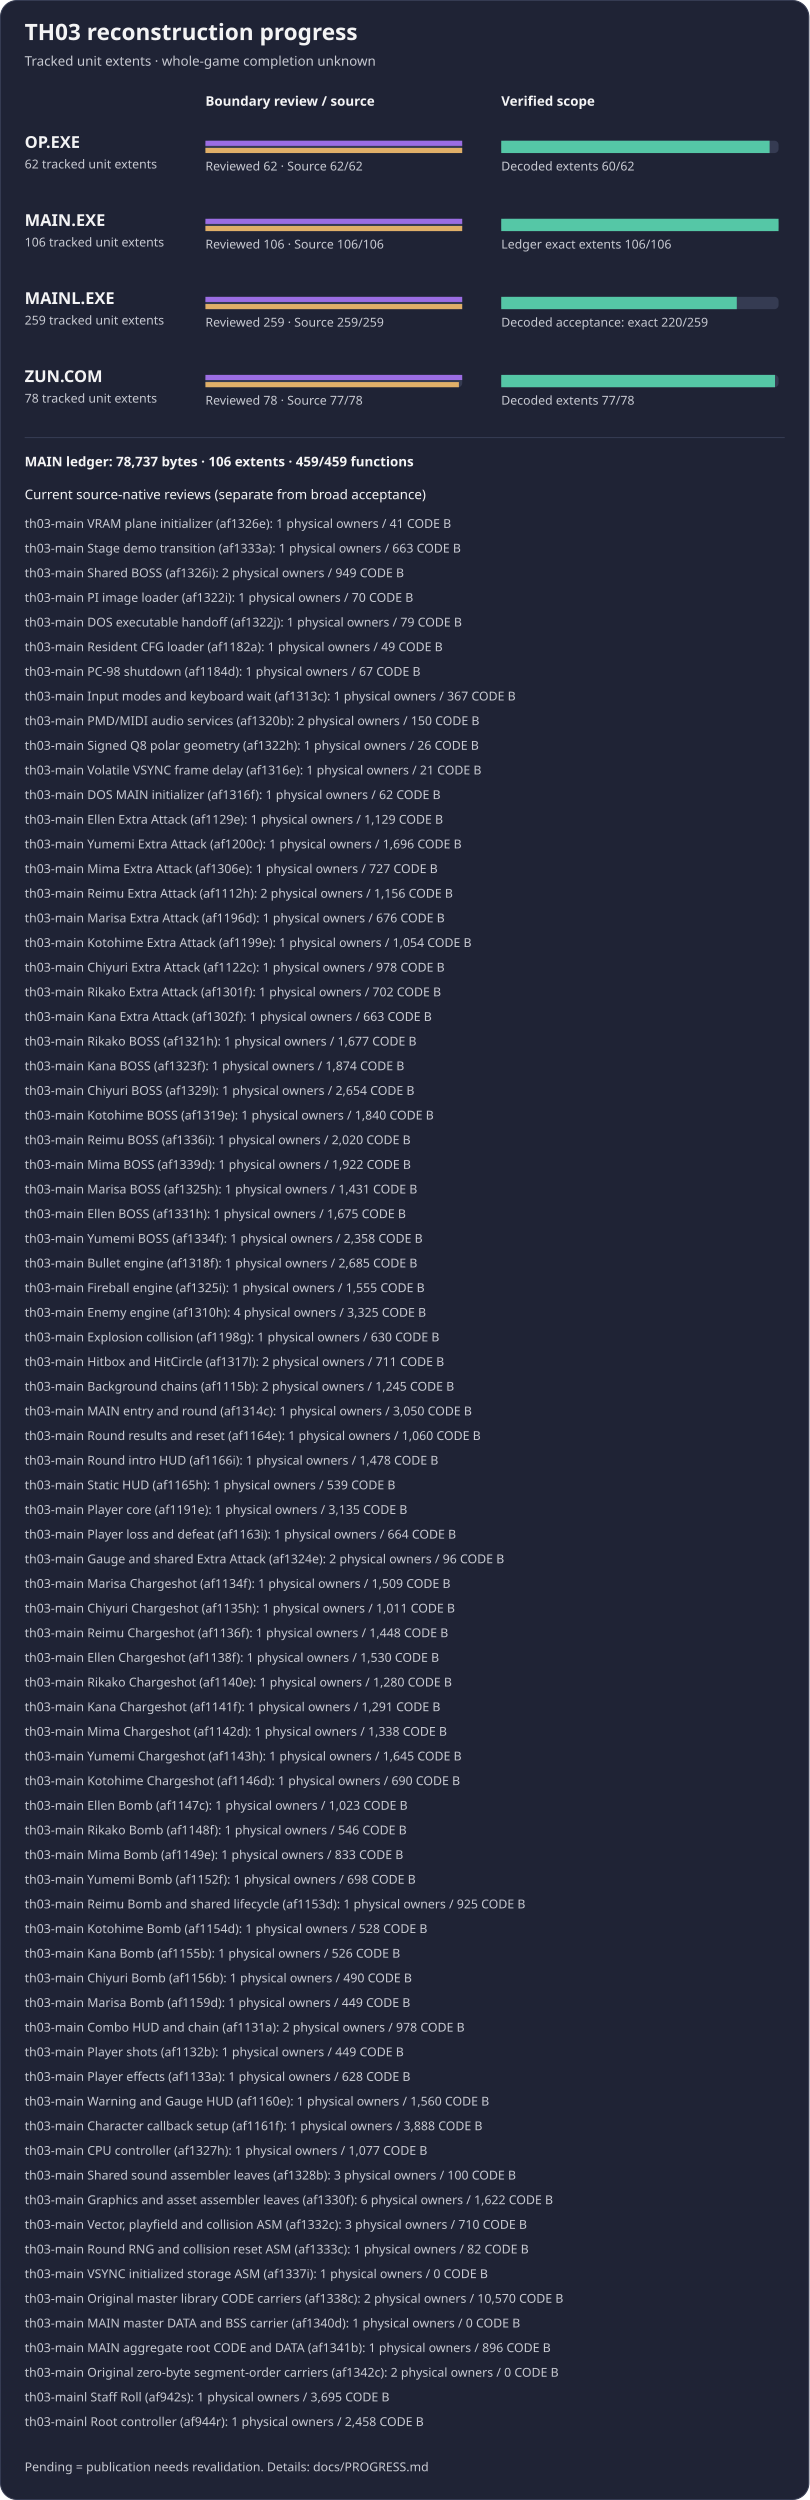
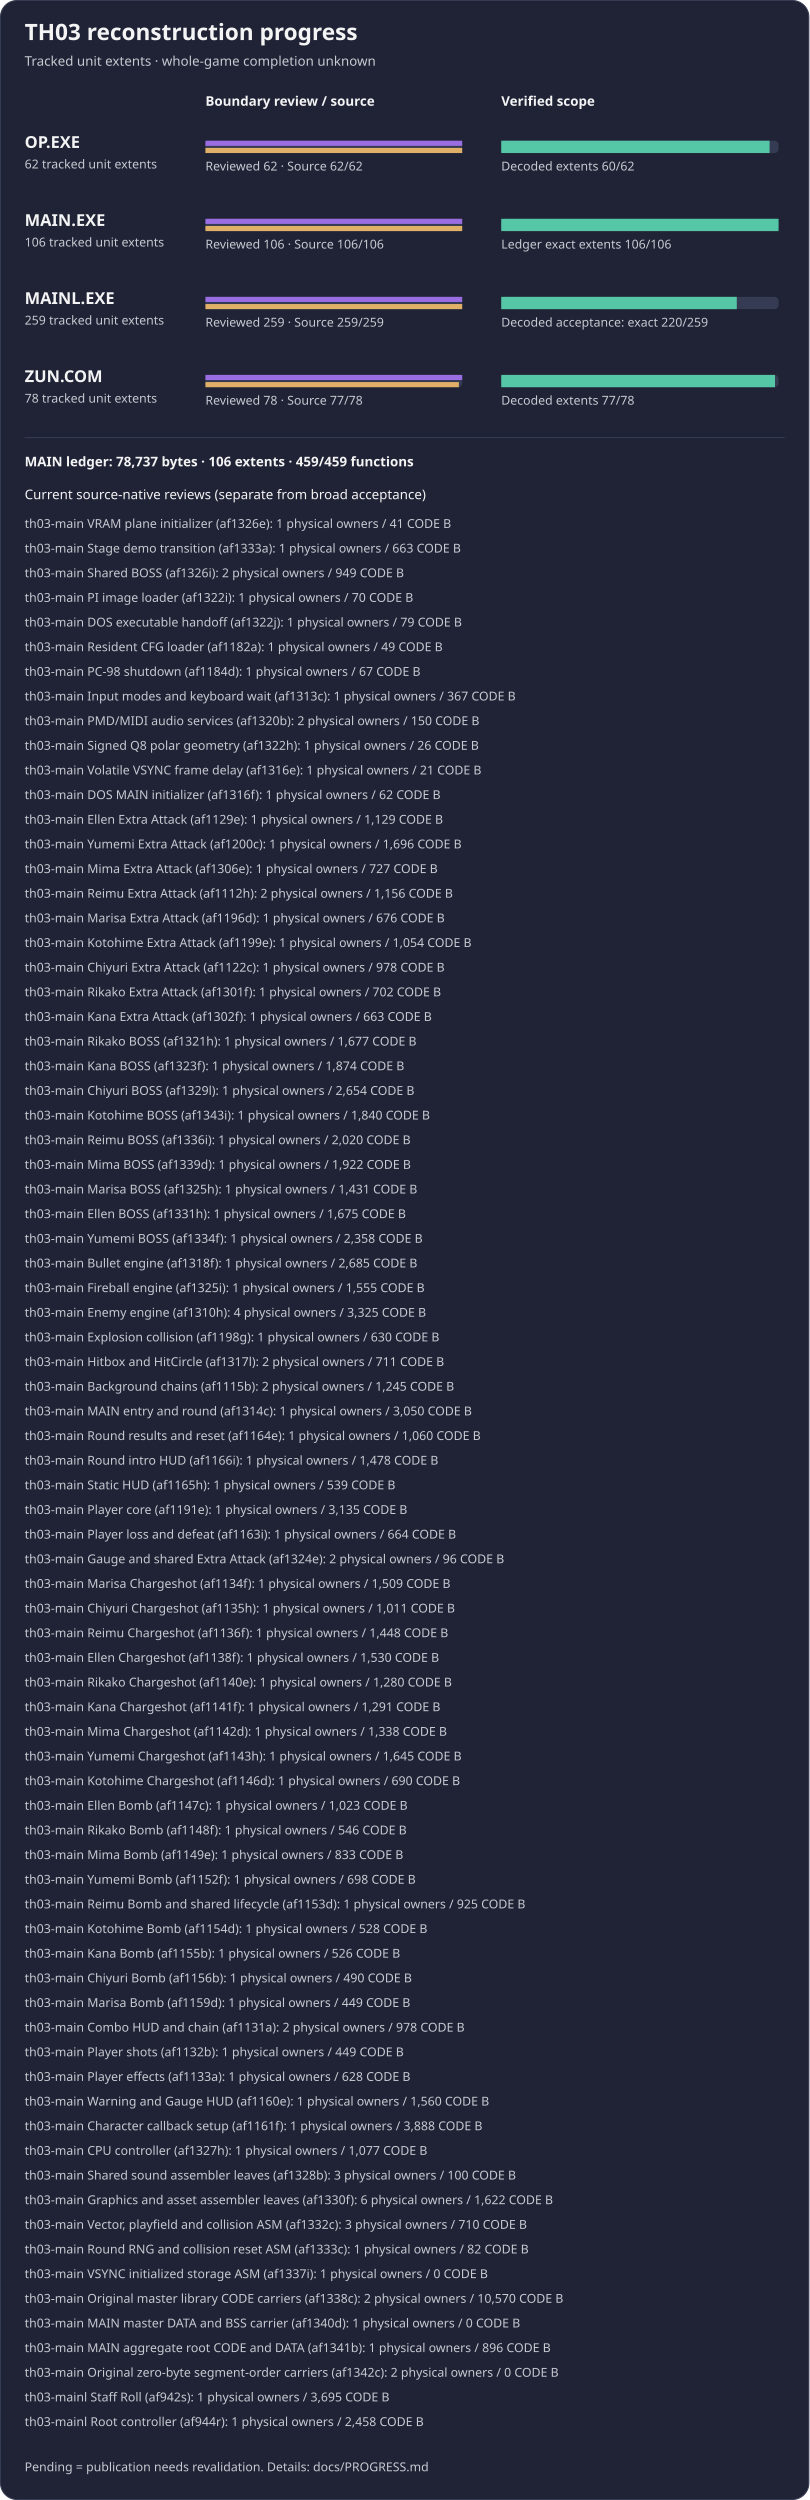
<svg xmlns="http://www.w3.org/2000/svg" width="788" height="2434" viewBox="0 0 788 2434" role="img" aria-label="TH03 reviewed subset reconstruction progress">
  <rect x="0.5" y="0.5" width="787" height="2433" rx="16" fill="#1f2335" stroke="#353b52" />
  <text x="24" y="39" fill="#f4f4f5" font-family="sans-serif" font-size="22" font-weight="600">TH03 reconstruction progress</text>
  <text x="24" y="64" fill="#c8cad2" font-family="sans-serif" font-size="13">Tracked unit extents · whole-game completion unknown</text>
  <text x="200" y="103" fill="#f4f4f5" font-family="sans-serif" font-size="13" font-weight="600">Boundary review / source</text>
  <text x="488" y="103" fill="#f4f4f5" font-family="sans-serif" font-size="13" font-weight="600">Verified scope</text>
  <g aria-label="OP.EXE bars count tracked unit extents, not functions; source-present is not exact">
    <text x="24" y="144" fill="#f4f4f5" font-family="sans-serif" font-size="16" font-weight="600">OP.EXE</text>
    <text x="24" y="164" fill="#c8cad2" font-family="sans-serif" font-size="12">62 tracked unit extents</text>
    <rect x="200" y="137" width="250" height="12" rx="4" fill="#353b52" />
    <rect x="488" y="137" width="270" height="12" rx="4" fill="#353b52" />
    <rect x="200" y="137" width="250.00" height="5" fill="#9b6de3" />
    <rect x="200" y="144" width="250.00" height="5" fill="#e0af68" />
    <rect x="488" y="137" width="261.29" height="12" fill="#55c7a6" />
    <text x="200" y="166" fill="#c8cad2" font-family="sans-serif" font-size="12">Reviewed 62 · Source 62/62</text>
    <text x="488" y="166" fill="#c8cad2" font-family="sans-serif" font-size="12">Decoded extents 60/62</text>
  </g>
  <g aria-label="MAIN.EXE bars count tracked unit extents, not functions; source-present is not exact">
    <text x="24" y="220" fill="#f4f4f5" font-family="sans-serif" font-size="16" font-weight="600">MAIN.EXE</text>
    <text x="24" y="240" fill="#c8cad2" font-family="sans-serif" font-size="12">106 tracked unit extents</text>
    <rect x="200" y="213" width="250" height="12" rx="4" fill="#353b52" />
    <rect x="488" y="213" width="270" height="12" rx="4" fill="#353b52" />
    <rect x="200" y="213" width="250.00" height="5" fill="#9b6de3" />
    <rect x="200" y="220" width="250.00" height="5" fill="#e0af68" />
    <rect x="488" y="213" width="270.00" height="12" fill="#55c7a6" />
    <text x="200" y="242" fill="#c8cad2" font-family="sans-serif" font-size="12">Reviewed 106 · Source 106/106</text>
    <text x="488" y="242" fill="#c8cad2" font-family="sans-serif" font-size="12">Ledger exact extents 106/106</text>
  </g>
  <g aria-label="MAINL bars count tracked unit extents, not functions; source-present is not exact">
    <text x="24" y="296" fill="#f4f4f5" font-family="sans-serif" font-size="16" font-weight="600">MAINL.EXE</text>
    <text x="24" y="316" fill="#c8cad2" font-family="sans-serif" font-size="12">259 tracked unit extents</text>
    <rect x="200" y="289" width="250" height="12" rx="4" fill="#353b52" />
    <rect x="488" y="289" width="270" height="12" rx="4" fill="#353b52" />
    <rect x="200" y="289" width="250.00" height="5" fill="#9b6de3" />
    <rect x="200" y="296" width="250.00" height="5" fill="#e0af68" />
    <rect x="488" y="289" width="229.34" height="12" fill="#55c7a6" />
    <text x="200" y="318" fill="#c8cad2" font-family="sans-serif" font-size="12">Reviewed 259 · Source 259/259</text>
    <text x="488" y="318" fill="#c8cad2" font-family="sans-serif" font-size="12">Decoded acceptance: exact 220/259</text>
  </g>
  <g aria-label="ZUN.COM bars count tracked unit extents, not functions; source-present is not exact">
    <text x="24" y="372" fill="#f4f4f5" font-family="sans-serif" font-size="16" font-weight="600">ZUN.COM</text>
    <text x="24" y="392" fill="#c8cad2" font-family="sans-serif" font-size="12">78 tracked unit extents</text>
    <rect x="200" y="365" width="250" height="12" rx="4" fill="#353b52" />
    <rect x="488" y="365" width="270" height="12" rx="4" fill="#353b52" />
    <rect x="200" y="365" width="250.00" height="5" fill="#9b6de3" />
    <rect x="200" y="372" width="246.79" height="5" fill="#e0af68" />
    <rect x="488" y="365" width="266.54" height="12" fill="#55c7a6" />
    <text x="200" y="394" fill="#c8cad2" font-family="sans-serif" font-size="12">Reviewed 78 · Source 77/78</text>
    <text x="488" y="394" fill="#c8cad2" font-family="sans-serif" font-size="12">Decoded extents 77/78</text>
  </g>
  <path d="M24 426 H764" stroke="#353b52" />
  <text x="24" y="454" fill="#f4f4f5" font-family="sans-serif" font-size="13" font-weight="600">MAIN ledger: 78,737 bytes · 106 extents · 459/459 functions</text>
  <text x="24" y="486" fill="#f4f4f5" font-family="sans-serif" font-size="13">Current source-native reviews (separate from broad acceptance)</text>
  <text x="24" y="514" fill="#c8cad2" font-family="sans-serif" font-size="12">th03-main VRAM plane initializer (af1326e): 1 physical owners / 41 CODE B</text>
  <text x="24" y="538" fill="#c8cad2" font-family="sans-serif" font-size="12">th03-main Stage demo transition (af1333a): 1 physical owners / 663 CODE B</text>
  <text x="24" y="562" fill="#c8cad2" font-family="sans-serif" font-size="12">th03-main Shared BOSS (af1326i): 2 physical owners / 949 CODE B</text>
  <text x="24" y="586" fill="#c8cad2" font-family="sans-serif" font-size="12">th03-main PI image loader (af1322i): 1 physical owners / 70 CODE B</text>
  <text x="24" y="610" fill="#c8cad2" font-family="sans-serif" font-size="12">th03-main DOS executable handoff (af1322j): 1 physical owners / 79 CODE B</text>
  <text x="24" y="634" fill="#c8cad2" font-family="sans-serif" font-size="12">th03-main Resident CFG loader (af1182a): 1 physical owners / 49 CODE B</text>
  <text x="24" y="658" fill="#c8cad2" font-family="sans-serif" font-size="12">th03-main PC-98 shutdown (af1184d): 1 physical owners / 67 CODE B</text>
  <text x="24" y="682" fill="#c8cad2" font-family="sans-serif" font-size="12">th03-main Input modes and keyboard wait (af1313c): 1 physical owners / 367 CODE B</text>
  <text x="24" y="706" fill="#c8cad2" font-family="sans-serif" font-size="12">th03-main PMD/MIDI audio services (af1320b): 2 physical owners / 150 CODE B</text>
  <text x="24" y="730" fill="#c8cad2" font-family="sans-serif" font-size="12">th03-main Signed Q8 polar geometry (af1322h): 1 physical owners / 26 CODE B</text>
  <text x="24" y="754" fill="#c8cad2" font-family="sans-serif" font-size="12">th03-main Volatile VSYNC frame delay (af1316e): 1 physical owners / 21 CODE B</text>
  <text x="24" y="778" fill="#c8cad2" font-family="sans-serif" font-size="12">th03-main DOS MAIN initializer (af1316f): 1 physical owners / 62 CODE B</text>
  <text x="24" y="802" fill="#c8cad2" font-family="sans-serif" font-size="12">th03-main Ellen Extra Attack (af1129e): 1 physical owners / 1,129 CODE B</text>
  <text x="24" y="826" fill="#c8cad2" font-family="sans-serif" font-size="12">th03-main Yumemi Extra Attack (af1200c): 1 physical owners / 1,696 CODE B</text>
  <text x="24" y="850" fill="#c8cad2" font-family="sans-serif" font-size="12">th03-main Mima Extra Attack (af1306e): 1 physical owners / 727 CODE B</text>
  <text x="24" y="874" fill="#c8cad2" font-family="sans-serif" font-size="12">th03-main Reimu Extra Attack (af1112h): 2 physical owners / 1,156 CODE B</text>
  <text x="24" y="898" fill="#c8cad2" font-family="sans-serif" font-size="12">th03-main Marisa Extra Attack (af1196d): 1 physical owners / 676 CODE B</text>
  <text x="24" y="922" fill="#c8cad2" font-family="sans-serif" font-size="12">th03-main Kotohime Extra Attack (af1199e): 1 physical owners / 1,054 CODE B</text>
  <text x="24" y="946" fill="#c8cad2" font-family="sans-serif" font-size="12">th03-main Chiyuri Extra Attack (af1122c): 1 physical owners / 978 CODE B</text>
  <text x="24" y="970" fill="#c8cad2" font-family="sans-serif" font-size="12">th03-main Rikako Extra Attack (af1301f): 1 physical owners / 702 CODE B</text>
  <text x="24" y="994" fill="#c8cad2" font-family="sans-serif" font-size="12">th03-main Kana Extra Attack (af1302f): 1 physical owners / 663 CODE B</text>
  <text x="24" y="1018" fill="#c8cad2" font-family="sans-serif" font-size="12">th03-main Rikako BOSS (af1321h): 1 physical owners / 1,677 CODE B</text>
  <text x="24" y="1042" fill="#c8cad2" font-family="sans-serif" font-size="12">th03-main Kana BOSS (af1323f): 1 physical owners / 1,874 CODE B</text>
  <text x="24" y="1066" fill="#c8cad2" font-family="sans-serif" font-size="12">th03-main Chiyuri BOSS (af1329l): 1 physical owners / 2,654 CODE B</text>
-   <text x="24" y="1090" fill="#c8cad2" font-family="sans-serif" font-size="12">th03-main Kotohime BOSS (af1319e): 1 physical owners / 1,840 CODE B</text>
+   <text x="24" y="1090" fill="#c8cad2" font-family="sans-serif" font-size="12">th03-main Kotohime BOSS (af1343i): 1 physical owners / 1,840 CODE B</text>
  <text x="24" y="1114" fill="#c8cad2" font-family="sans-serif" font-size="12">th03-main Reimu BOSS (af1336i): 1 physical owners / 2,020 CODE B</text>
  <text x="24" y="1138" fill="#c8cad2" font-family="sans-serif" font-size="12">th03-main Mima BOSS (af1339d): 1 physical owners / 1,922 CODE B</text>
  <text x="24" y="1162" fill="#c8cad2" font-family="sans-serif" font-size="12">th03-main Marisa BOSS (af1325h): 1 physical owners / 1,431 CODE B</text>
  <text x="24" y="1186" fill="#c8cad2" font-family="sans-serif" font-size="12">th03-main Ellen BOSS (af1331h): 1 physical owners / 1,675 CODE B</text>
  <text x="24" y="1210" fill="#c8cad2" font-family="sans-serif" font-size="12">th03-main Yumemi BOSS (af1334f): 1 physical owners / 2,358 CODE B</text>
  <text x="24" y="1234" fill="#c8cad2" font-family="sans-serif" font-size="12">th03-main Bullet engine (af1318f): 1 physical owners / 2,685 CODE B</text>
  <text x="24" y="1258" fill="#c8cad2" font-family="sans-serif" font-size="12">th03-main Fireball engine (af1325i): 1 physical owners / 1,555 CODE B</text>
  <text x="24" y="1282" fill="#c8cad2" font-family="sans-serif" font-size="12">th03-main Enemy engine (af1310h): 4 physical owners / 3,325 CODE B</text>
  <text x="24" y="1306" fill="#c8cad2" font-family="sans-serif" font-size="12">th03-main Explosion collision (af1198g): 1 physical owners / 630 CODE B</text>
  <text x="24" y="1330" fill="#c8cad2" font-family="sans-serif" font-size="12">th03-main Hitbox and HitCircle (af1317l): 2 physical owners / 711 CODE B</text>
  <text x="24" y="1354" fill="#c8cad2" font-family="sans-serif" font-size="12">th03-main Background chains (af1115b): 2 physical owners / 1,245 CODE B</text>
  <text x="24" y="1378" fill="#c8cad2" font-family="sans-serif" font-size="12">th03-main MAIN entry and round (af1314c): 1 physical owners / 3,050 CODE B</text>
  <text x="24" y="1402" fill="#c8cad2" font-family="sans-serif" font-size="12">th03-main Round results and reset (af1164e): 1 physical owners / 1,060 CODE B</text>
  <text x="24" y="1426" fill="#c8cad2" font-family="sans-serif" font-size="12">th03-main Round intro HUD (af1166i): 1 physical owners / 1,478 CODE B</text>
  <text x="24" y="1450" fill="#c8cad2" font-family="sans-serif" font-size="12">th03-main Static HUD (af1165h): 1 physical owners / 539 CODE B</text>
  <text x="24" y="1474" fill="#c8cad2" font-family="sans-serif" font-size="12">th03-main Player core (af1191e): 1 physical owners / 3,135 CODE B</text>
  <text x="24" y="1498" fill="#c8cad2" font-family="sans-serif" font-size="12">th03-main Player loss and defeat (af1163i): 1 physical owners / 664 CODE B</text>
  <text x="24" y="1522" fill="#c8cad2" font-family="sans-serif" font-size="12">th03-main Gauge and shared Extra Attack (af1324e): 2 physical owners / 96 CODE B</text>
  <text x="24" y="1546" fill="#c8cad2" font-family="sans-serif" font-size="12">th03-main Marisa Chargeshot (af1134f): 1 physical owners / 1,509 CODE B</text>
  <text x="24" y="1570" fill="#c8cad2" font-family="sans-serif" font-size="12">th03-main Chiyuri Chargeshot (af1135h): 1 physical owners / 1,011 CODE B</text>
  <text x="24" y="1594" fill="#c8cad2" font-family="sans-serif" font-size="12">th03-main Reimu Chargeshot (af1136f): 1 physical owners / 1,448 CODE B</text>
  <text x="24" y="1618" fill="#c8cad2" font-family="sans-serif" font-size="12">th03-main Ellen Chargeshot (af1138f): 1 physical owners / 1,530 CODE B</text>
  <text x="24" y="1642" fill="#c8cad2" font-family="sans-serif" font-size="12">th03-main Rikako Chargeshot (af1140e): 1 physical owners / 1,280 CODE B</text>
  <text x="24" y="1666" fill="#c8cad2" font-family="sans-serif" font-size="12">th03-main Kana Chargeshot (af1141f): 1 physical owners / 1,291 CODE B</text>
  <text x="24" y="1690" fill="#c8cad2" font-family="sans-serif" font-size="12">th03-main Mima Chargeshot (af1142d): 1 physical owners / 1,338 CODE B</text>
  <text x="24" y="1714" fill="#c8cad2" font-family="sans-serif" font-size="12">th03-main Yumemi Chargeshot (af1143h): 1 physical owners / 1,645 CODE B</text>
  <text x="24" y="1738" fill="#c8cad2" font-family="sans-serif" font-size="12">th03-main Kotohime Chargeshot (af1146d): 1 physical owners / 690 CODE B</text>
  <text x="24" y="1762" fill="#c8cad2" font-family="sans-serif" font-size="12">th03-main Ellen Bomb (af1147c): 1 physical owners / 1,023 CODE B</text>
  <text x="24" y="1786" fill="#c8cad2" font-family="sans-serif" font-size="12">th03-main Rikako Bomb (af1148f): 1 physical owners / 546 CODE B</text>
  <text x="24" y="1810" fill="#c8cad2" font-family="sans-serif" font-size="12">th03-main Mima Bomb (af1149e): 1 physical owners / 833 CODE B</text>
  <text x="24" y="1834" fill="#c8cad2" font-family="sans-serif" font-size="12">th03-main Yumemi Bomb (af1152f): 1 physical owners / 698 CODE B</text>
  <text x="24" y="1858" fill="#c8cad2" font-family="sans-serif" font-size="12">th03-main Reimu Bomb and shared lifecycle (af1153d): 1 physical owners / 925 CODE B</text>
  <text x="24" y="1882" fill="#c8cad2" font-family="sans-serif" font-size="12">th03-main Kotohime Bomb (af1154d): 1 physical owners / 528 CODE B</text>
  <text x="24" y="1906" fill="#c8cad2" font-family="sans-serif" font-size="12">th03-main Kana Bomb (af1155b): 1 physical owners / 526 CODE B</text>
  <text x="24" y="1930" fill="#c8cad2" font-family="sans-serif" font-size="12">th03-main Chiyuri Bomb (af1156b): 1 physical owners / 490 CODE B</text>
  <text x="24" y="1954" fill="#c8cad2" font-family="sans-serif" font-size="12">th03-main Marisa Bomb (af1159d): 1 physical owners / 449 CODE B</text>
  <text x="24" y="1978" fill="#c8cad2" font-family="sans-serif" font-size="12">th03-main Combo HUD and chain (af1131a): 2 physical owners / 978 CODE B</text>
  <text x="24" y="2002" fill="#c8cad2" font-family="sans-serif" font-size="12">th03-main Player shots (af1132b): 1 physical owners / 449 CODE B</text>
  <text x="24" y="2026" fill="#c8cad2" font-family="sans-serif" font-size="12">th03-main Player effects (af1133a): 1 physical owners / 628 CODE B</text>
  <text x="24" y="2050" fill="#c8cad2" font-family="sans-serif" font-size="12">th03-main Warning and Gauge HUD (af1160e): 1 physical owners / 1,560 CODE B</text>
  <text x="24" y="2074" fill="#c8cad2" font-family="sans-serif" font-size="12">th03-main Character callback setup (af1161f): 1 physical owners / 3,888 CODE B</text>
  <text x="24" y="2098" fill="#c8cad2" font-family="sans-serif" font-size="12">th03-main CPU controller (af1327h): 1 physical owners / 1,077 CODE B</text>
  <text x="24" y="2122" fill="#c8cad2" font-family="sans-serif" font-size="12">th03-main Shared sound assembler leaves (af1328b): 3 physical owners / 100 CODE B</text>
  <text x="24" y="2146" fill="#c8cad2" font-family="sans-serif" font-size="12">th03-main Graphics and asset assembler leaves (af1330f): 6 physical owners / 1,622 CODE B</text>
  <text x="24" y="2170" fill="#c8cad2" font-family="sans-serif" font-size="12">th03-main Vector, playfield and collision ASM (af1332c): 3 physical owners / 710 CODE B</text>
  <text x="24" y="2194" fill="#c8cad2" font-family="sans-serif" font-size="12">th03-main Round RNG and collision reset ASM (af1333c): 1 physical owners / 82 CODE B</text>
  <text x="24" y="2218" fill="#c8cad2" font-family="sans-serif" font-size="12">th03-main VSYNC initialized storage ASM (af1337i): 1 physical owners / 0 CODE B</text>
  <text x="24" y="2242" fill="#c8cad2" font-family="sans-serif" font-size="12">th03-main Original master library CODE carriers (af1338c): 2 physical owners / 10,570 CODE B</text>
  <text x="24" y="2266" fill="#c8cad2" font-family="sans-serif" font-size="12">th03-main MAIN master DATA and BSS carrier (af1340d): 1 physical owners / 0 CODE B</text>
  <text x="24" y="2290" fill="#c8cad2" font-family="sans-serif" font-size="12">th03-main MAIN aggregate root CODE and DATA (af1341b): 1 physical owners / 896 CODE B</text>
  <text x="24" y="2314" fill="#c8cad2" font-family="sans-serif" font-size="12">th03-main Original zero-byte segment-order carriers (af1342c): 2 physical owners / 0 CODE B</text>
  <text x="24" y="2338" fill="#c8cad2" font-family="sans-serif" font-size="12">th03-mainl Staff Roll (af942s): 1 physical owners / 3,695 CODE B</text>
  <text x="24" y="2362" fill="#c8cad2" font-family="sans-serif" font-size="12">th03-mainl Root controller (af944r): 1 physical owners / 2,458 CODE B</text>
  <text x="24" y="2406" fill="#c8cad2" font-family="sans-serif" font-size="12">Pending = publication needs revalidation. Details: docs/PROGRESS.md</text>
</svg>
